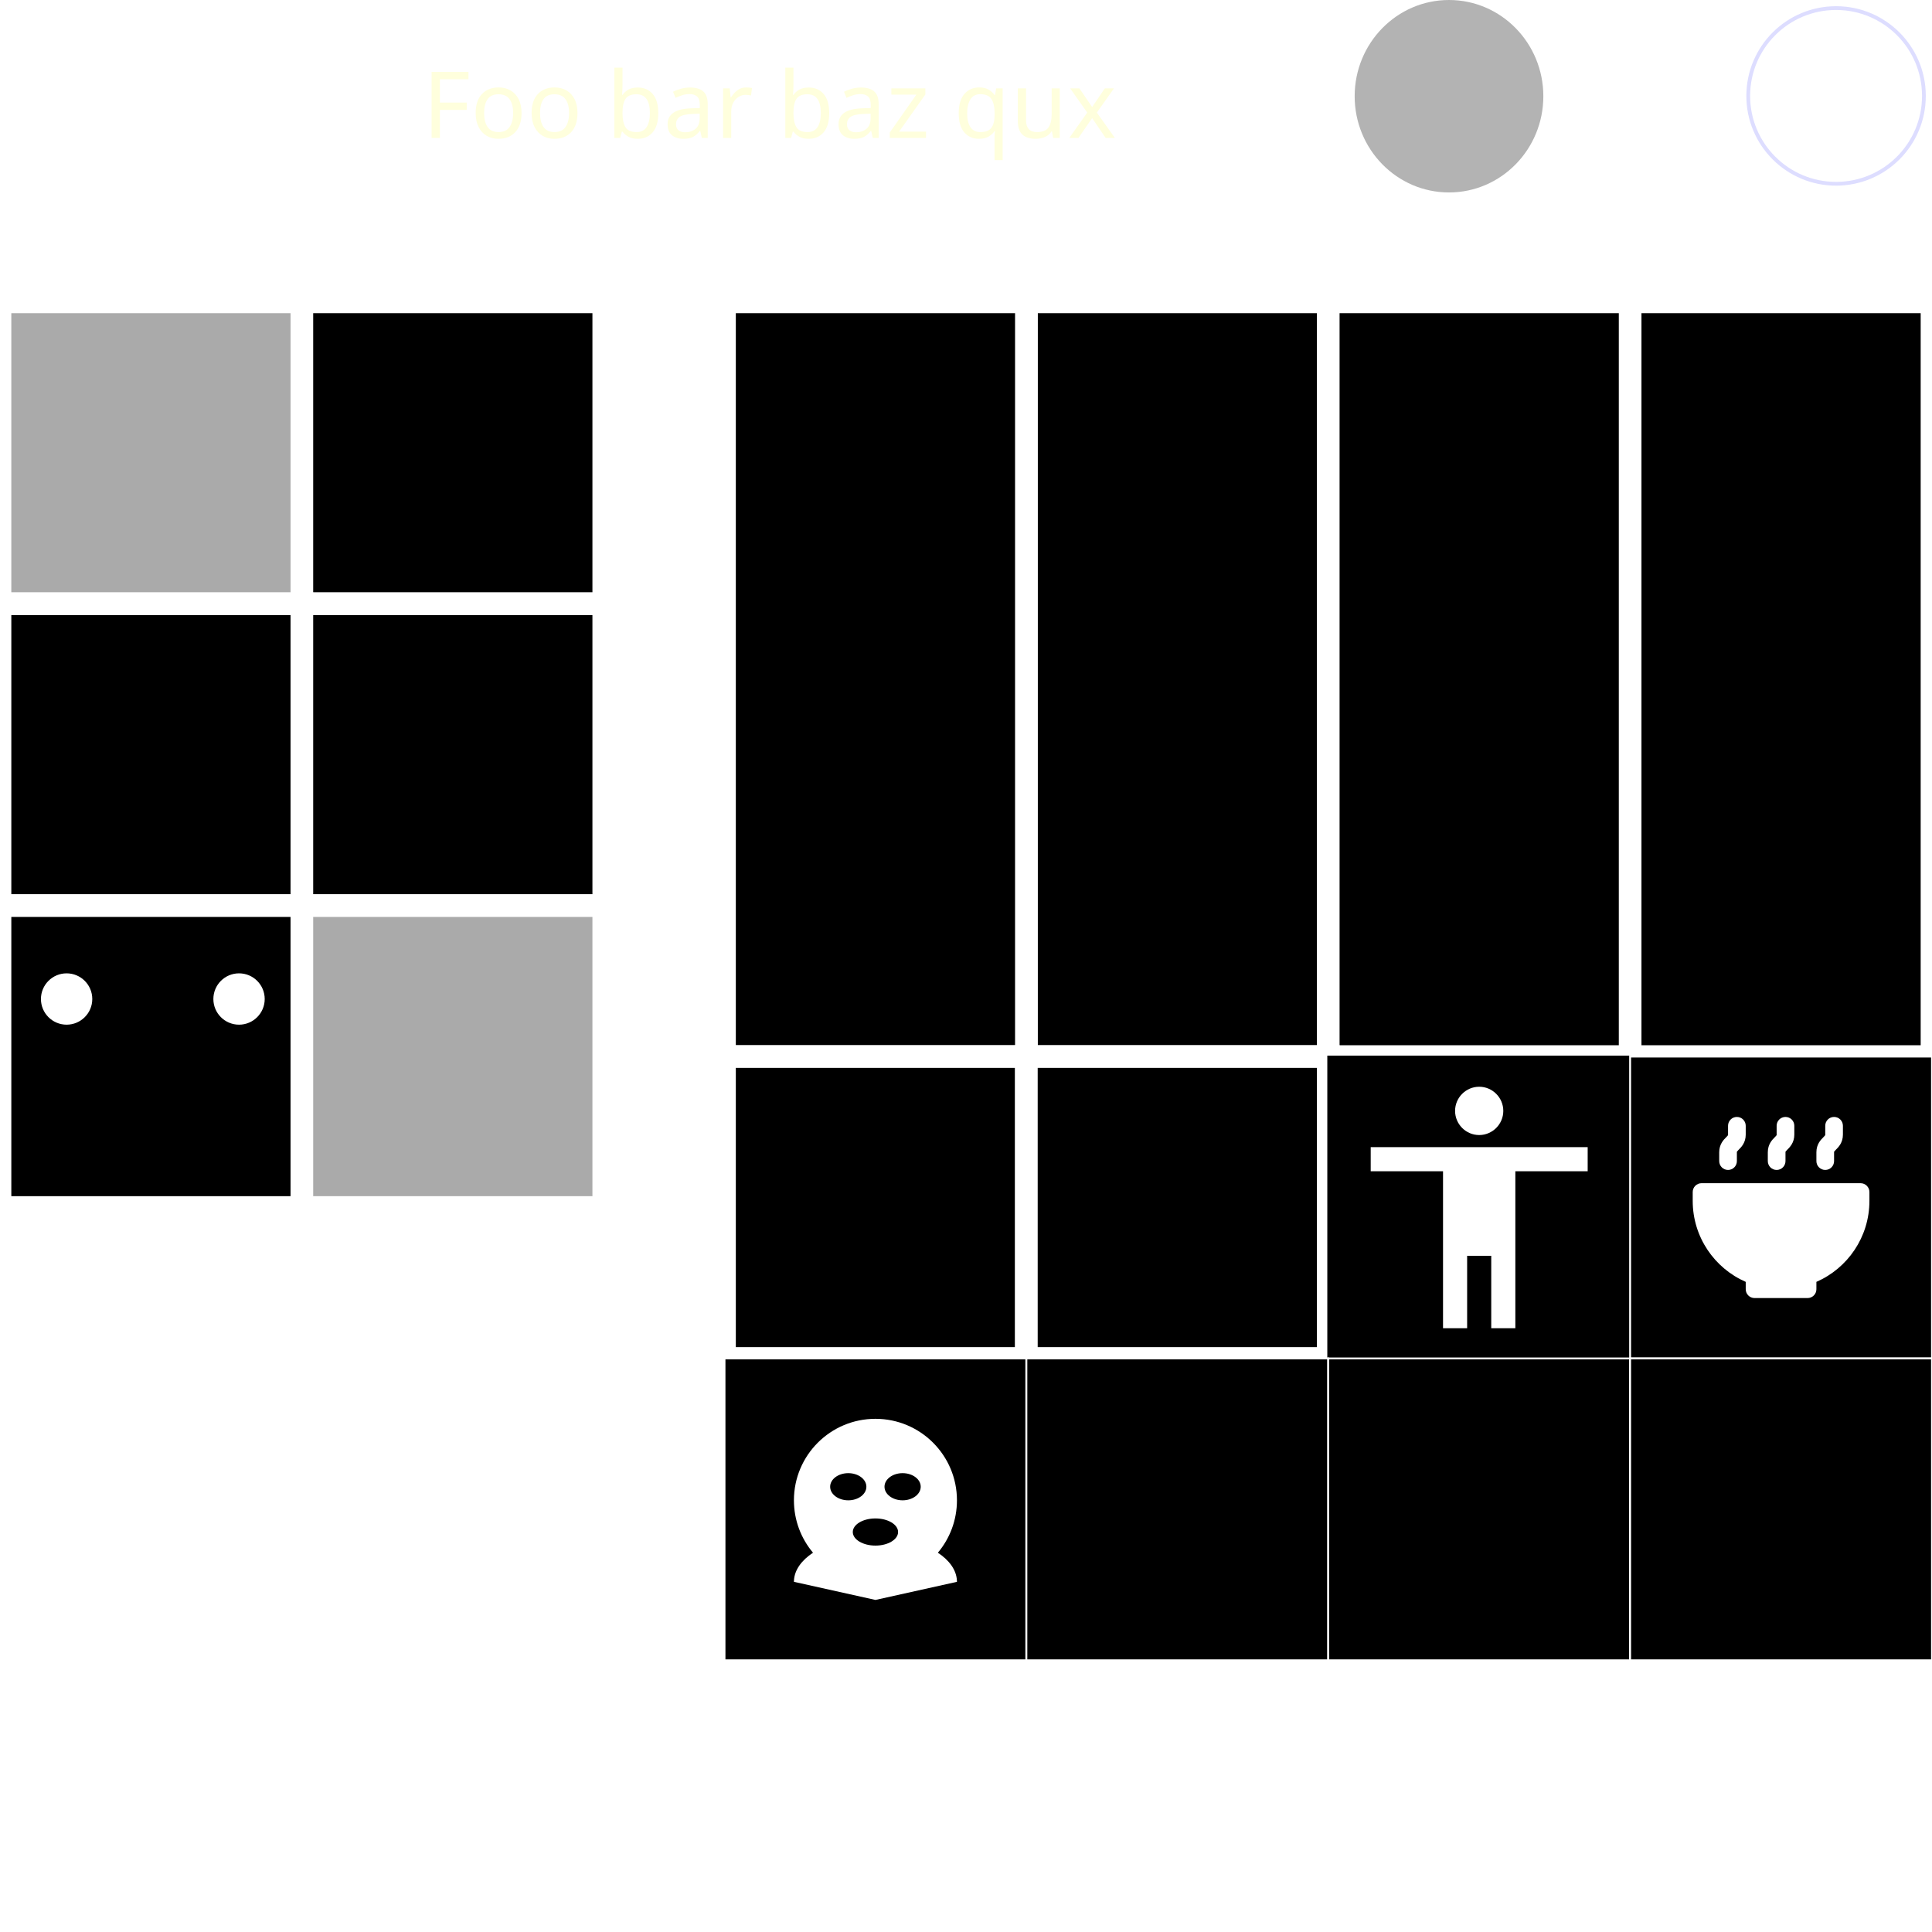
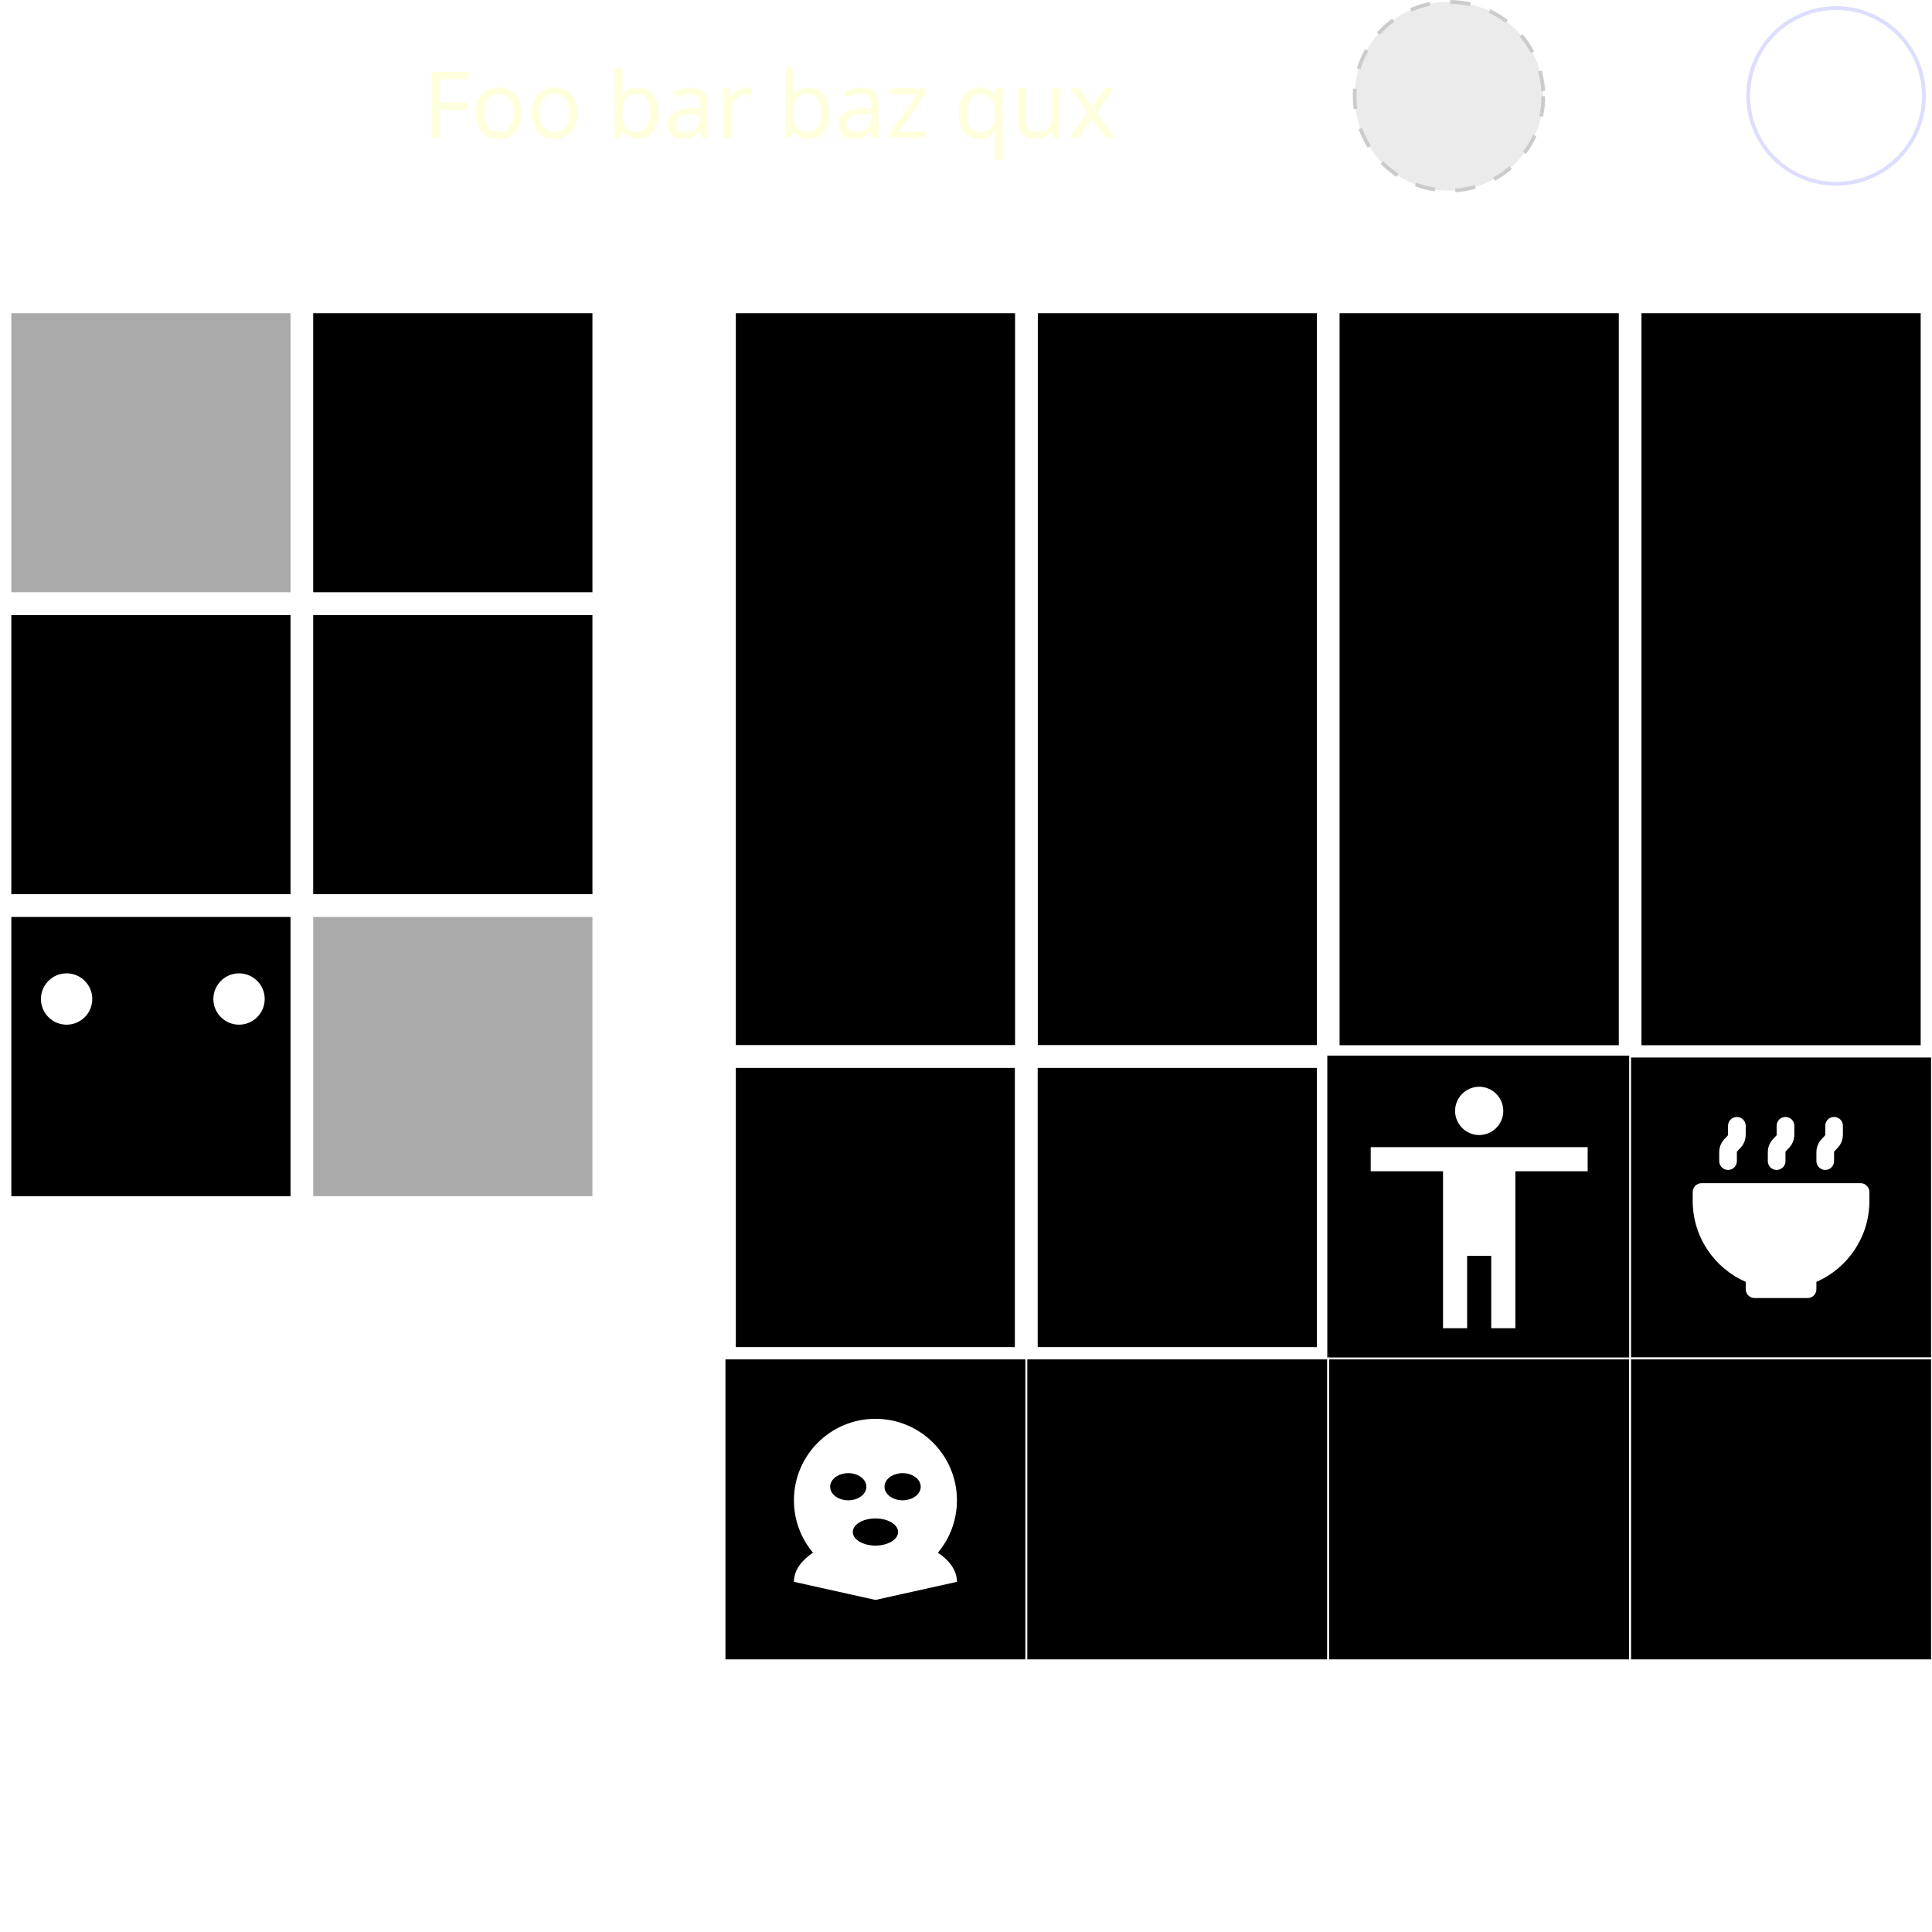
<svg xmlns="http://www.w3.org/2000/svg" xmlns:ns1="https://boxy-svg.com" width="1024" height="1024" viewBox="0 0 1024 1024" version="1.1">
  <defs>
    <ns1:grid x="0" y="0" width="16" height="16" />
  </defs>
  <g style="filter: none;">
    <polygon points="1024.000,0.000 921.600,0.000 921.600,102.400 1024.000,102.400 " style="fill-opacity: 0; stroke-width: 8px;">
      </polygon>
    <polygon points="819.200,0.000 716.800,0.000 716.800,102.400 819.200,102.400 " style="fill-opacity: 0.25; fill: none;">
      </polygon>
    <polygon points="160 320 0 320 0 160 160 160" style="stroke: rgb(255, 255, 255); fill: rgb(170, 170, 170); stroke-width: 12px;">
      </polygon>
    <polygon points="320 320 160 320 160 160 320 160" style="stroke: rgb(255, 255, 255); stroke-width: 12px;">
      </polygon>
    <polygon points="0 480 0 320 160 320 160 480" style="stroke: rgb(255, 255, 255); stroke-width: 12px;">
      </polygon>
    <polygon points="320 320 320 480 160 480 160 320" style="stroke: rgb(255, 255, 255); stroke-width: 12px;">
      </polygon>
    <polygon points="160 640 0 640 0 480 160 480" style="stroke: rgb(255, 255, 255); stroke-width: 12px;">
      </polygon>
    <polygon points="320 640 160 640 160 480 320 480" style="stroke: rgb(255, 255, 255); fill: rgb(170, 170, 170); stroke-width: 12px;">
      </polygon>
    <polygon points="704 560 544 560 544 160 704 160" style="stroke: rgb(255, 255, 255); stroke-width: 12px;">
      </polygon>
    <polygon points="1024 560 864 560 864 160 1024 160" style="stroke: rgb(255, 255, 255); stroke-width: 12px;">
      </polygon>
    <polygon points="864 160 864 560 704 560 704 160" style="stroke: rgb(255, 255, 255); stroke-width: 12px;">
      </polygon>
    <polygon points="384 560 384 160 544 160 544 560" style="stroke: rgb(255, 255, 255); stroke-width: 12px;">
      </polygon>
    <polygon points="544 720 384 720 384 560 544 560" style="stroke: rgb(255, 255, 255); stroke-width: 12px;">
      </polygon>
    <polygon points="704 720 544 720 544 560 704 560" style="stroke: rgb(255, 255, 255); stroke-width: 12px;">
      </polygon>
    <polygon points="665.600,0.000 153.600,0.000 153.600,128.000 665.600,128.000 " style="fill-opacity: 0.2; fill: none; stroke-width: 4px; stroke-opacity: 0.25;">
      </polygon>
    <polygon points="864 720 704 720 704 560 864 560" style="stroke: rgb(0, 0, 0);">
      </polygon>
    <polygon points="1024 720 864 720 864 560 1024 560" style="stroke: rgb(255, 255, 255);">
      </polygon>
    <polygon points="544 880 384 880 384 720 544 720" style="stroke: rgb(255, 255, 255);">
      </polygon>
    <polygon points="704 880 544 880 544 720 704 720" style="stroke: rgb(255, 255, 255);">
      </polygon>
    <polygon points="864 880 704 880 704 720 864 720" style="stroke: rgb(255, 255, 255);">
      </polygon>
    <polygon points="1024 880 864 880 864 720 1024 720" style="stroke: rgb(255, 255, 255);">
      </polygon>
  </g>
  <g transform="matrix(1, 0, 0, 1, -160, -90)">
    <circle style="stroke: rgb(0, 0, 0); fill: rgb(255, 255, 255);" cx="195.304" cy="619.496" r="14.104">
      </circle>
    <circle style="stroke: rgb(0, 0, 0); fill: rgb(255, 255, 255);" cx="286.696" cy="619.496" r="14.104">
      </circle>
  </g>
  <g>
    <circle style="fill: none; stroke-width: 2px; stroke: rgb(221, 221, 255);" cx="973.159" cy="50.842" r="46.558" />
  </g>
-   <g style="" transform="matrix(1.073919, 0, 0, 1.095398, -56.94018, -4.691727)">
-     <circle style="stroke-width: 8px; fill-opacity: 0.3;" cx="768.159" cy="50.842" r="46.558" />
+   <g style="" transform="matrix(1.073919, 0, 0, 1.073919, -56.94018, -3.599732)">
+     <circle style="fill-opacity: 0.25; fill: rgb(177, 177, 177); stroke-width: 1.844px; stroke: rgb(203, 203, 203); stroke-dasharray: 10;" cx="768.159" cy="50.842" r="46.558" />
  </g>
  <g>
    <text style="fill: rgb(255, 255, 221); font-family: 'American Typewriter'; font-size: 49px; white-space: pre;" x="224" y="73.095">Foo bar baz qux</text>
  </g>
  <g transform="matrix(10.30466, 0, 0, 10.32257, 1094.995, 372.3014)" style="">
    <defs />
    <path d="M -30.18 19.733 C -29.498 19.733 -28.94 20.291 -28.94 20.973 C -28.94 21.655 -29.498 22.213 -30.18 22.213 C -30.862 22.213 -31.42 21.655 -31.42 20.973 C -31.42 20.291 -30.862 19.733 -30.18 19.733 Z M -24.6 24.073 L -28.32 24.073 L -28.32 32.133 L -29.56 32.133 L -29.56 28.413 L -30.8 28.413 L -30.8 32.133 L -32.04 32.133 L -32.04 24.073 L -35.76 24.073 L -35.76 22.833 L -24.6 22.833 L -24.6 24.073 Z" style="fill: rgb(255, 255, 255); transform-origin: -30.18px 22.371px; stroke-width: 0.388px;" />
  </g>
  <g transform="matrix(4.934044, 0, 0, 4.934044, 884.7916, 586.9591)" style="">
    <defs />
    <path d="M 8.204 1.971 C 8.204 1.447 7.779 1.022 7.254 1.022 C 6.73 1.022 6.305 1.447 6.305 1.971 L 6.305 2.92 C 6.305 2.926 6.306 2.932 6.306 2.937 C 6.309 2.979 6.31 2.996 6.109 3.198 L 6.09 3.217 C 5.836 3.47 5.356 3.949 5.356 4.818 L 5.356 5.767 C 5.356 6.291 5.781 6.716 6.305 6.716 C 6.83 6.716 7.254 6.291 7.254 5.767 L 7.254 4.818 C 7.254 4.812 7.254 4.806 7.254 4.801 C 7.251 4.759 7.25 4.742 7.451 4.54 L 7.47 4.521 C 7.723 4.268 8.204 3.789 8.204 2.92 L 8.204 1.971 Z M 2.509 9.089 C 2.509 8.565 2.934 8.14 3.458 8.14 L 20.542 8.14 C 21.066 8.14 21.491 8.565 21.491 9.089 L 21.491 10.038 C 21.491 13.93 19.148 17.275 15.796 18.739 L 15.796 19.529 C 15.796 20.053 15.372 20.478 14.847 20.478 L 9.153 20.478 C 8.629 20.478 8.204 20.053 8.204 19.529 L 8.204 18.739 C 4.852 17.275 2.509 13.93 2.509 10.038 L 2.509 9.089 Z M 17.695 1.022 C 18.219 1.022 18.644 1.447 18.644 1.971 L 18.644 2.92 C 18.644 3.789 18.163 4.268 17.91 4.521 L 17.891 4.54 C 17.69 4.742 17.691 4.759 17.694 4.801 C 17.694 4.806 17.695 4.812 17.695 4.818 L 17.695 5.767 C 17.695 6.291 17.27 6.716 16.746 6.716 C 16.221 6.716 15.796 6.291 15.796 5.767 L 15.796 4.818 C 15.796 3.949 16.277 3.47 16.53 3.217 L 16.549 3.198 C 16.75 2.996 16.749 2.979 16.746 2.937 C 16.746 2.932 16.746 2.926 16.746 2.92 L 16.746 1.971 C 16.746 1.447 17.17 1.022 17.695 1.022 Z M 13.424 1.971 C 13.424 1.447 12.999 1.022 12.475 1.022 C 11.95 1.022 11.525 1.447 11.525 1.971 L 11.525 2.92 C 11.525 2.926 11.526 2.932 11.526 2.937 C 11.529 2.979 11.53 2.996 11.329 3.198 L 11.31 3.217 C 11.057 3.47 10.576 3.949 10.576 4.818 L 10.576 5.767 C 10.576 6.291 11.001 6.716 11.525 6.716 C 12.05 6.716 12.475 6.291 12.475 5.767 L 12.475 4.818 C 12.475 4.812 12.474 4.806 12.474 4.801 C 12.471 4.759 12.47 4.742 12.671 4.54 L 12.69 4.521 C 12.943 4.268 13.424 3.789 13.424 2.92 L 13.424 1.971 Z" style="fill: rgb(255, 255, 255);" />
  </g>
  <g transform="matrix(6.9503, 0, 0, 6.9503, 380.5964, 716.5966)" style="">
    <defs />
    <path d="M 12 5.094 C 15.433 5.094 18.216 7.877 18.216 11.309 C 18.216 12.831 17.669 14.225 16.761 15.305 C 17.628 15.878 18.166 16.61 18.212 17.411 L 18.216 17.525 L 12 18.906 L 5.784 17.525 L 5.788 17.411 C 5.834 16.61 6.372 15.878 7.239 15.305 C 6.331 14.225 5.784 12.831 5.784 11.309 C 5.784 7.877 8.567 5.094 12 5.094 Z M 12 12.691 C 11.046 12.691 10.273 13.154 10.273 13.727 C 10.273 14.299 11.046 14.762 12 14.762 C 12.954 14.762 13.727 14.299 13.727 13.727 C 13.727 13.154 12.954 12.691 12 12.691 Z M 9.928 9.238 C 9.165 9.238 8.547 9.701 8.547 10.273 C 8.547 10.846 9.165 11.309 9.928 11.309 C 10.691 11.309 11.309 10.846 11.309 10.273 C 11.309 9.701 10.691 9.238 9.928 9.238 Z M 14.072 9.238 C 13.309 9.238 12.691 9.701 12.691 10.273 C 12.691 10.846 13.309 11.309 14.072 11.309 C 14.835 11.309 15.453 10.846 15.453 10.273 C 15.453 9.701 14.835 9.238 14.072 9.238 Z" style="fill: rgb(255, 255, 255);" />
  </g>
</svg>
